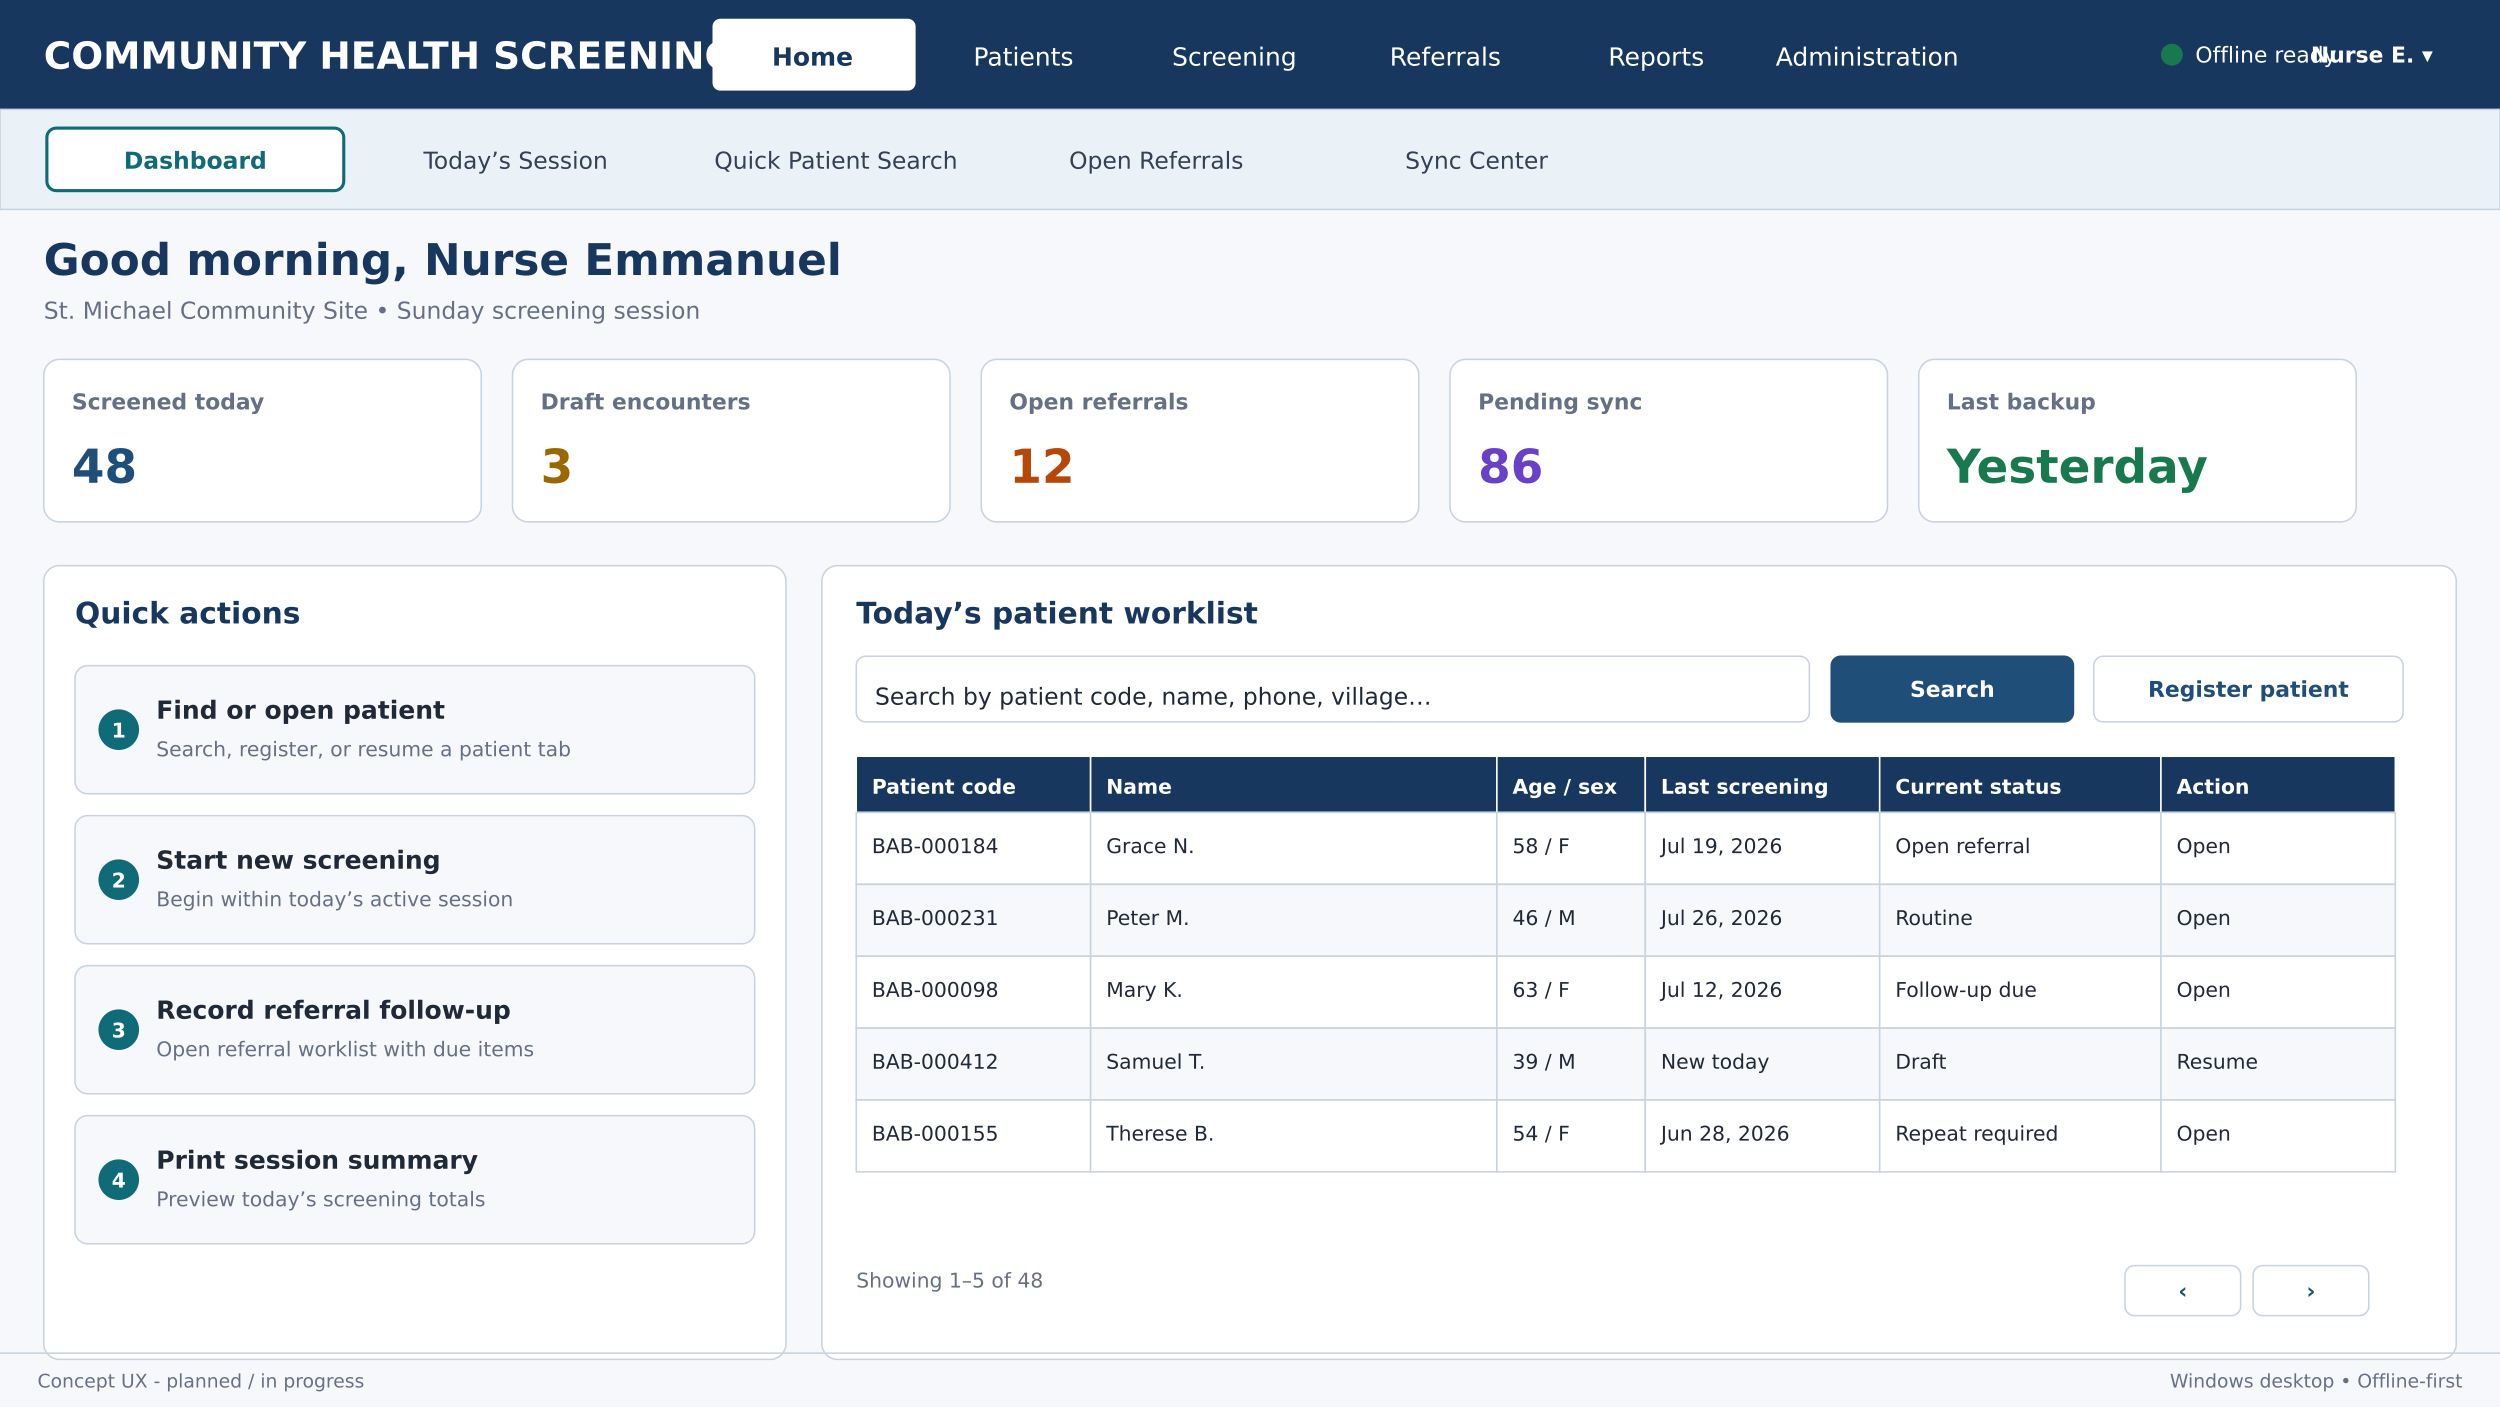
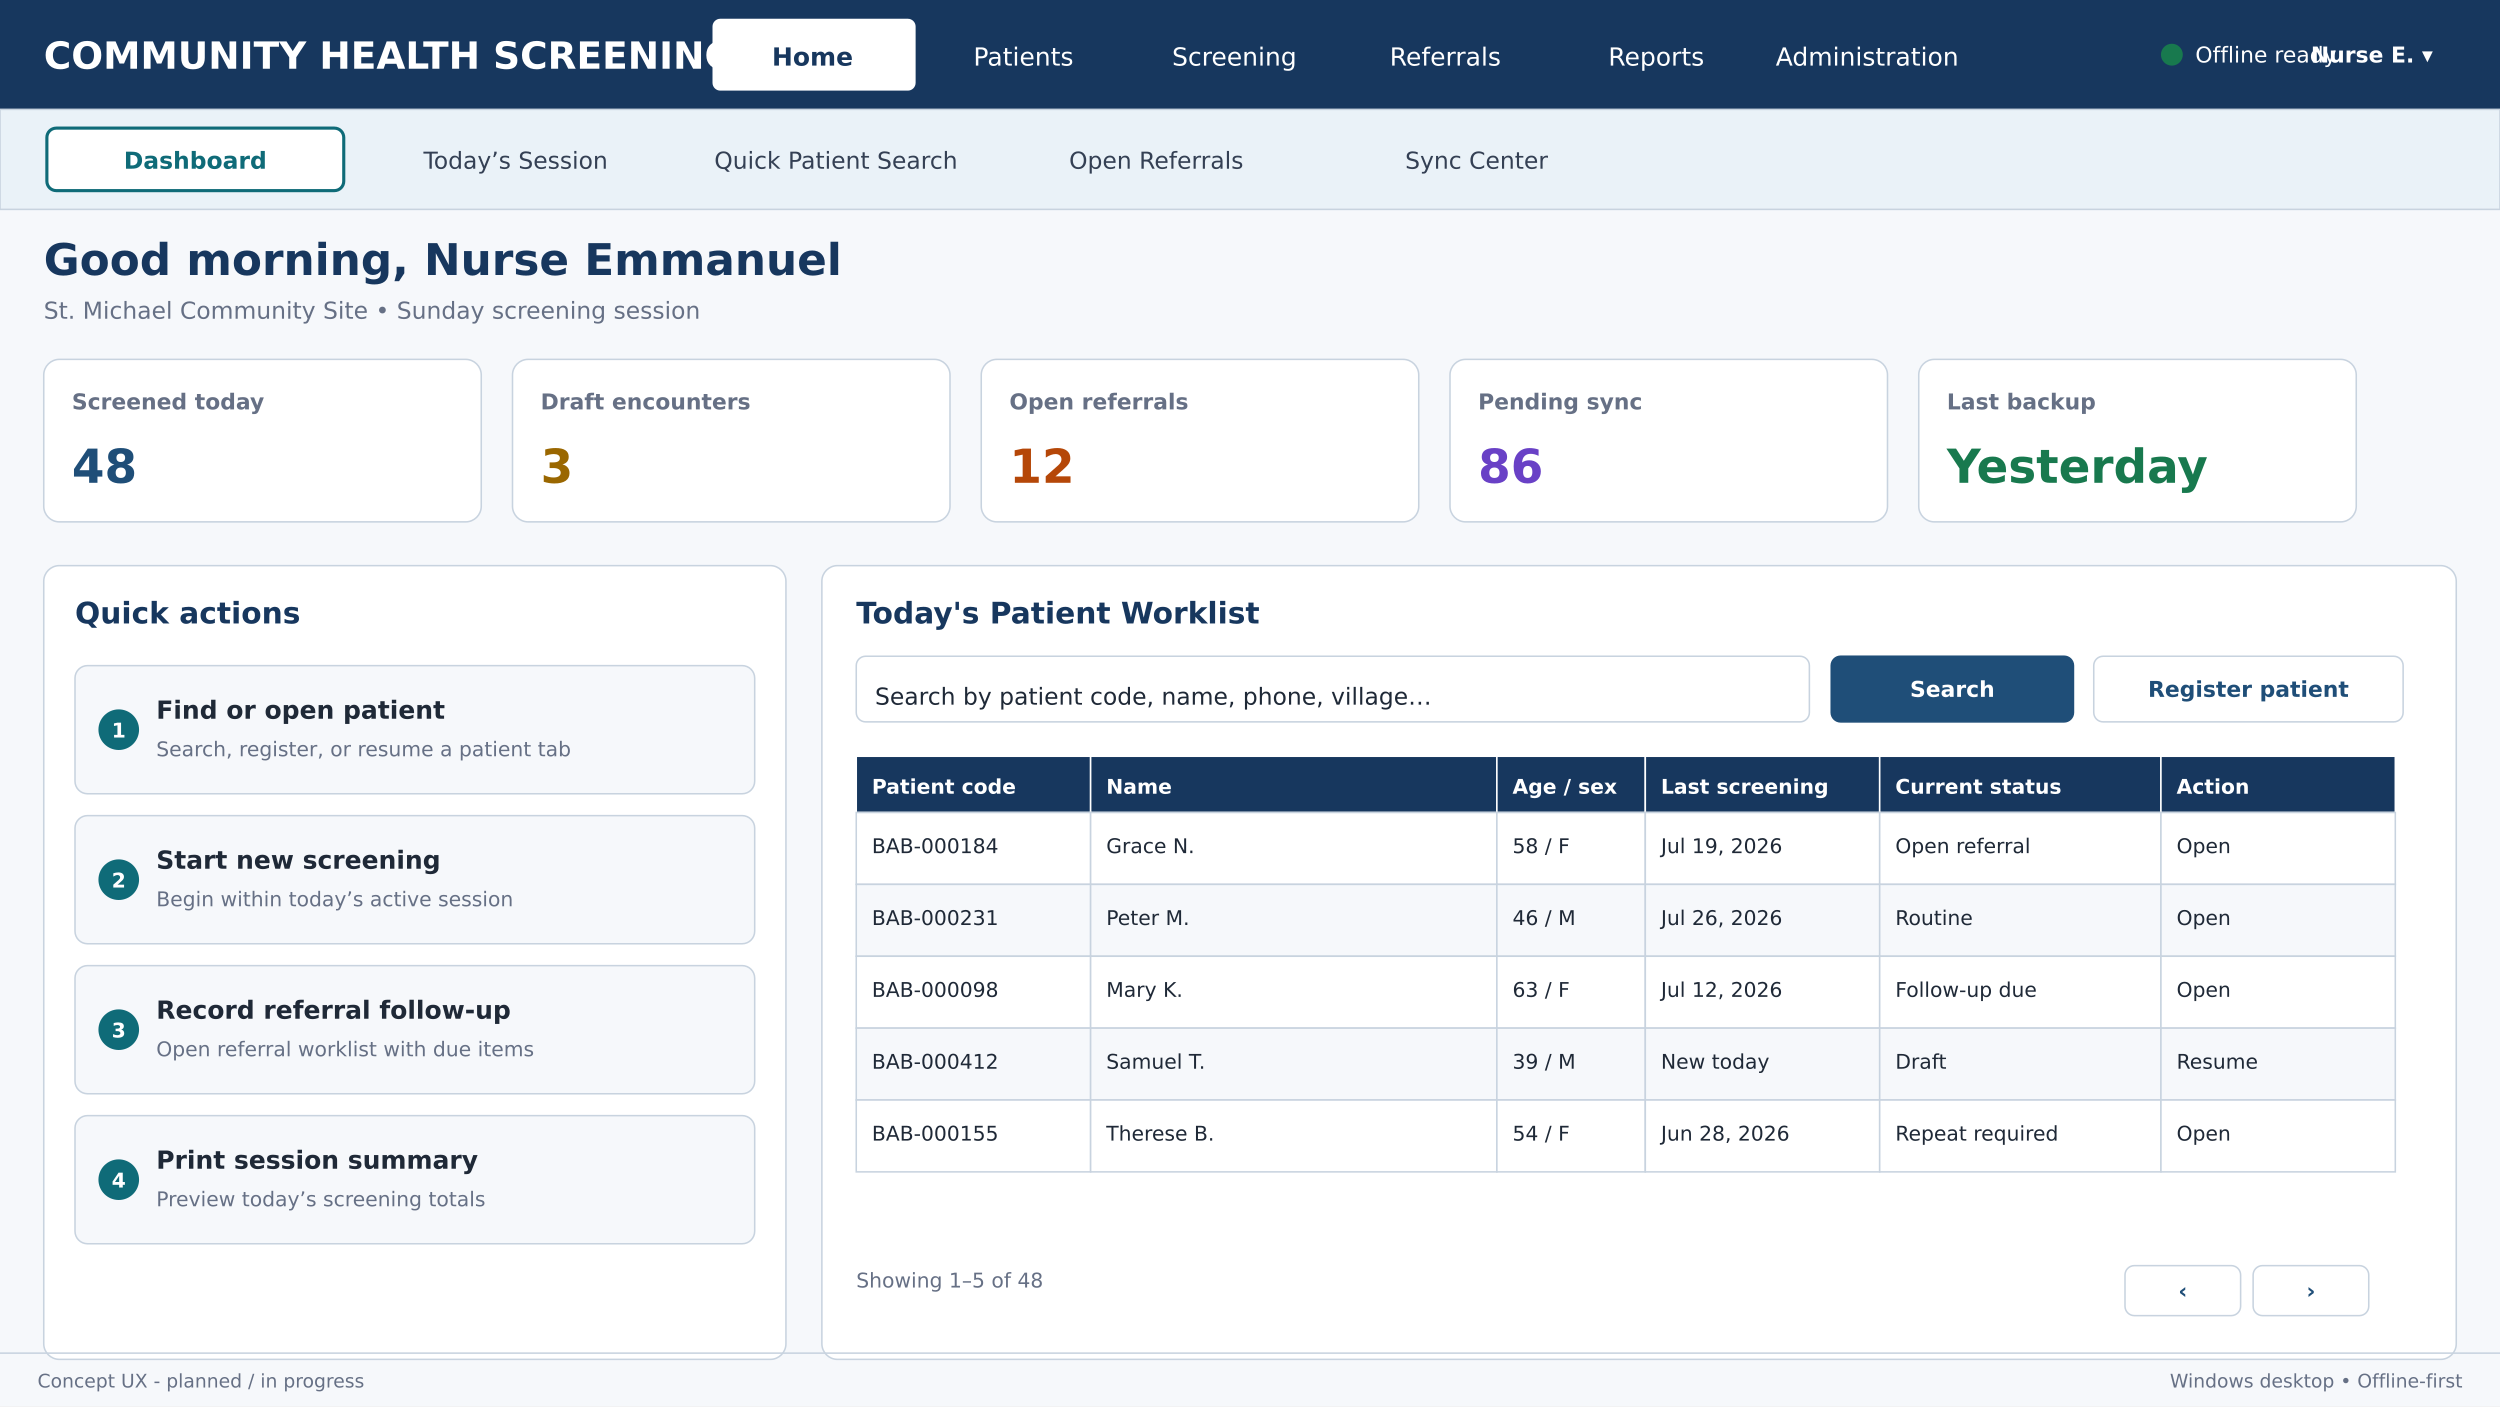
<svg xmlns="http://www.w3.org/2000/svg" baseProfile="full" height="900" version="1.1" viewBox="0 0 1600 900" width="1600">
  <defs />
  <rect fill="#F6F8FB" height="900" rx="0" ry="0" stroke="none" stroke-width="1" width="1600" x="0" y="0" />
  <rect fill="#17375E" height="70" rx="0" ry="0" stroke="none" stroke-width="1" width="1600" x="0" y="0" />
  <text fill="#FFFFFF" font-family="DejaVu Sans" font-size="24" font-style="normal" font-weight="bold" text-anchor="start" x="28" y="44">COMMUNITY HEALTH SCREENING</text>
  <rect fill="#FFFFFF" height="46" rx="5" ry="5" stroke="none" stroke-width="1" width="130" x="456" y="12" />
  <text fill="#17375E" font-family="DejaVu Sans" font-size="16" font-style="normal" font-weight="bold" text-anchor="middle" x="520" y="42">Home</text>
  <text fill="#FFFFFF" font-family="DejaVu Sans" font-size="16" font-style="normal" font-weight="normal" text-anchor="middle" x="655" y="42">Patients</text>
  <text fill="#FFFFFF" font-family="DejaVu Sans" font-size="16" font-style="normal" font-weight="normal" text-anchor="middle" x="790" y="42">Screening</text>
  <text fill="#FFFFFF" font-family="DejaVu Sans" font-size="16" font-style="normal" font-weight="normal" text-anchor="middle" x="925" y="42">Referrals</text>
  <text fill="#FFFFFF" font-family="DejaVu Sans" font-size="16" font-style="normal" font-weight="normal" text-anchor="middle" x="1060" y="42">Reports</text>
  <text fill="#FFFFFF" font-family="DejaVu Sans" font-size="16" font-style="normal" font-weight="normal" text-anchor="middle" x="1195" y="42">Administration</text>
  <circle cx="1390" cy="35" fill="#18794E" r="7" stroke="none" stroke-width="1" />
  <text fill="#FFFFFF" font-family="DejaVu Sans" font-size="14" font-style="normal" font-weight="normal" text-anchor="start" x="1405" y="40">Offline ready</text>
  <text fill="#FFFFFF" font-family="DejaVu Sans" font-size="14" font-style="normal" font-weight="bold" text-anchor="middle" x="1518" y="40">Nurse E. ▾</text>
  <rect fill="#EAF2F8" height="64" rx="0" ry="0" stroke="#C8D3DF" stroke-width="1" width="1600" x="0" y="70" />
  <rect fill="#FFFFFF" height="40" rx="6" ry="6" stroke="#0F6B78" stroke-width="2" width="190" x="30" y="82" />
  <text fill="#0F6B78" font-family="DejaVu Sans" font-size="15" font-style="normal" font-weight="bold" text-anchor="middle" x="125" y="108">Dashboard</text>
  <rect fill="none" height="40" rx="6" ry="6" stroke="none" stroke-width="1" width="190" x="235" y="82" />
  <text fill="#344054" font-family="DejaVu Sans" font-size="15" font-style="normal" font-weight="normal" text-anchor="middle" x="330" y="108">Today’s Session</text>
  <rect fill="none" height="40" rx="6" ry="6" stroke="none" stroke-width="1" width="190" x="440" y="82" />
  <text fill="#344054" font-family="DejaVu Sans" font-size="15" font-style="normal" font-weight="normal" text-anchor="middle" x="535" y="108">Quick Patient Search</text>
  <rect fill="none" height="40" rx="6" ry="6" stroke="none" stroke-width="1" width="190" x="645" y="82" />
  <text fill="#344054" font-family="DejaVu Sans" font-size="15" font-style="normal" font-weight="normal" text-anchor="middle" x="740" y="108">Open Referrals</text>
  <rect fill="none" height="40" rx="6" ry="6" stroke="none" stroke-width="1" width="190" x="850" y="82" />
  <text fill="#344054" font-family="DejaVu Sans" font-size="15" font-style="normal" font-weight="normal" text-anchor="middle" x="945" y="108">Sync Center</text>
  <text fill="#17375E" font-family="DejaVu Sans" font-size="28" font-style="normal" font-weight="bold" text-anchor="start" x="28" y="176">Good morning, Nurse Emmanuel</text>
  <text fill="#667085" font-family="DejaVu Sans" font-size="15" font-style="normal" font-weight="normal" text-anchor="start" x="28" y="204">St. Michael Community Site • Sunday screening session</text>
  <rect fill="#FFFFFF" height="104" rx="10" ry="10" stroke="#C8D3DF" stroke-width="1" width="280" x="28" y="230" />
  <text fill="#667085" font-family="DejaVu Sans" font-size="14" font-style="normal" font-weight="bold" text-anchor="start" x="46" y="262">Screened today</text>
  <text fill="#1F4E78" font-family="DejaVu Sans" font-size="30" font-style="normal" font-weight="bold" text-anchor="start" x="46" y="309">48</text>
  <rect fill="#FFFFFF" height="104" rx="10" ry="10" stroke="#C8D3DF" stroke-width="1" width="280" x="328" y="230" />
  <text fill="#667085" font-family="DejaVu Sans" font-size="14" font-style="normal" font-weight="bold" text-anchor="start" x="346" y="262">Draft encounters</text>
  <text fill="#9A6700" font-family="DejaVu Sans" font-size="30" font-style="normal" font-weight="bold" text-anchor="start" x="346" y="309">3</text>
  <rect fill="#FFFFFF" height="104" rx="10" ry="10" stroke="#C8D3DF" stroke-width="1" width="280" x="628" y="230" />
  <text fill="#667085" font-family="DejaVu Sans" font-size="14" font-style="normal" font-weight="bold" text-anchor="start" x="646" y="262">Open referrals</text>
  <text fill="#B54708" font-family="DejaVu Sans" font-size="30" font-style="normal" font-weight="bold" text-anchor="start" x="646" y="309">12</text>
  <rect fill="#FFFFFF" height="104" rx="10" ry="10" stroke="#C8D3DF" stroke-width="1" width="280" x="928" y="230" />
  <text fill="#667085" font-family="DejaVu Sans" font-size="14" font-style="normal" font-weight="bold" text-anchor="start" x="946" y="262">Pending sync</text>
  <text fill="#6941C6" font-family="DejaVu Sans" font-size="30" font-style="normal" font-weight="bold" text-anchor="start" x="946" y="309">86</text>
  <rect fill="#FFFFFF" height="104" rx="10" ry="10" stroke="#C8D3DF" stroke-width="1" width="280" x="1228" y="230" />
  <text fill="#667085" font-family="DejaVu Sans" font-size="14" font-style="normal" font-weight="bold" text-anchor="start" x="1246" y="262">Last backup</text>
  <text fill="#18794E" font-family="DejaVu Sans" font-size="30" font-style="normal" font-weight="bold" text-anchor="start" x="1246" y="309">Yesterday</text>
  <rect fill="#FFFFFF" height="508" rx="10" ry="10" stroke="#C8D3DF" stroke-width="1" width="475" x="28" y="362" />
  <text fill="#17375E" font-family="DejaVu Sans" font-size="19" font-style="normal" font-weight="bold" text-anchor="start" x="48" y="399">Quick actions</text>
  <rect fill="#F6F8FB" height="82" rx="8" ry="8" stroke="#C8D3DF" stroke-width="1" width="435" x="48" y="426" />
  <circle cx="76" cy="467" fill="#0F6B78" r="13" stroke="none" stroke-width="1" />
  <text fill="#FFFFFF" font-family="DejaVu Sans" font-size="13" font-style="normal" font-weight="bold" text-anchor="middle" x="76" y="472">1</text>
  <text fill="#1F2937" font-family="DejaVu Sans" font-size="16" font-style="normal" font-weight="bold" text-anchor="start" x="100" y="460">Find or open patient</text>
  <text fill="#667085" font-family="DejaVu Sans" font-size="13" font-style="normal" font-weight="normal" text-anchor="start" x="100" y="484">Search, register, or resume a patient tab</text>
  <rect fill="#F6F8FB" height="82" rx="8" ry="8" stroke="#C8D3DF" stroke-width="1" width="435" x="48" y="522" />
  <circle cx="76" cy="563" fill="#0F6B78" r="13" stroke="none" stroke-width="1" />
  <text fill="#FFFFFF" font-family="DejaVu Sans" font-size="13" font-style="normal" font-weight="bold" text-anchor="middle" x="76" y="568">2</text>
  <text fill="#1F2937" font-family="DejaVu Sans" font-size="16" font-style="normal" font-weight="bold" text-anchor="start" x="100" y="556">Start new screening</text>
  <text fill="#667085" font-family="DejaVu Sans" font-size="13" font-style="normal" font-weight="normal" text-anchor="start" x="100" y="580">Begin within today’s active session</text>
  <rect fill="#F6F8FB" height="82" rx="8" ry="8" stroke="#C8D3DF" stroke-width="1" width="435" x="48" y="618" />
  <circle cx="76" cy="659" fill="#0F6B78" r="13" stroke="none" stroke-width="1" />
  <text fill="#FFFFFF" font-family="DejaVu Sans" font-size="13" font-style="normal" font-weight="bold" text-anchor="middle" x="76" y="664">3</text>
  <text fill="#1F2937" font-family="DejaVu Sans" font-size="16" font-style="normal" font-weight="bold" text-anchor="start" x="100" y="652">Record referral follow-up</text>
  <text fill="#667085" font-family="DejaVu Sans" font-size="13" font-style="normal" font-weight="normal" text-anchor="start" x="100" y="676">Open referral worklist with due items</text>
  <rect fill="#F6F8FB" height="82" rx="8" ry="8" stroke="#C8D3DF" stroke-width="1" width="435" x="48" y="714" />
  <circle cx="76" cy="755" fill="#0F6B78" r="13" stroke="none" stroke-width="1" />
  <text fill="#FFFFFF" font-family="DejaVu Sans" font-size="13" font-style="normal" font-weight="bold" text-anchor="middle" x="76" y="760">4</text>
  <text fill="#1F2937" font-family="DejaVu Sans" font-size="16" font-style="normal" font-weight="bold" text-anchor="start" x="100" y="748">Print session summary</text>
  <text fill="#667085" font-family="DejaVu Sans" font-size="13" font-style="normal" font-weight="normal" text-anchor="start" x="100" y="772">Preview today’s screening totals</text>
  <rect fill="#FFFFFF" height="508" rx="10" ry="10" stroke="#C8D3DF" stroke-width="1" width="1046" x="526" y="362" />
-   <text fill="#17375E" font-family="DejaVu Sans" font-size="19" font-style="normal" font-weight="bold" text-anchor="start" x="548" y="399">Today’s patient worklist</text>
+   <text fill="#17375E" font-family="DejaVu Sans" font-size="19" font-style="normal" font-weight="bold" text-anchor="start" x="548" y="399">Today's Patient Worklist</text>
  <text fill="#344054" font-family="DejaVu Sans" font-size="13" font-style="normal" font-weight="bold" text-anchor="start" x="548" y="412" />
  <rect fill="#FFFFFF" height="42" rx="6" ry="6" stroke="#C8D3DF" stroke-width="1" width="610" x="548" y="420" />
  <text fill="#1F2937" font-family="DejaVu Sans" font-size="15" font-style="normal" font-weight="normal" text-anchor="start" x="560" y="451">Search by patient code, name, phone, village…</text>
  <rect fill="#1F4E78" height="42" rx="6" ry="6" stroke="#1F4E78" stroke-width="1" width="155" x="1172" y="420" />
  <text fill="#FFFFFF" font-family="DejaVu Sans" font-size="14" font-style="normal" font-weight="bold" text-anchor="middle" x="1249.5" y="446.0">Search</text>
  <rect fill="#FFFFFF" height="42" rx="6" ry="6" stroke="#C8D3DF" stroke-width="1" width="198" x="1340" y="420" />
  <text fill="#1F4E78" font-family="DejaVu Sans" font-size="14" font-style="normal" font-weight="bold" text-anchor="middle" x="1439.0" y="446.0">Register patient</text>
  <rect fill="#17375E" height="36" rx="0" ry="0" stroke="#FFFFFF" stroke-width="1" width="150" x="548" y="484" />
  <text fill="#FFFFFF" font-family="DejaVu Sans" font-size="13" font-style="normal" font-weight="bold" text-anchor="start" x="558" y="508">Patient code</text>
  <rect fill="#17375E" height="36" rx="0" ry="0" stroke="#FFFFFF" stroke-width="1" width="260" x="698" y="484" />
  <text fill="#FFFFFF" font-family="DejaVu Sans" font-size="13" font-style="normal" font-weight="bold" text-anchor="start" x="708" y="508">Name</text>
  <rect fill="#17375E" height="36" rx="0" ry="0" stroke="#FFFFFF" stroke-width="1" width="95" x="958" y="484" />
  <text fill="#FFFFFF" font-family="DejaVu Sans" font-size="13" font-style="normal" font-weight="bold" text-anchor="start" x="968" y="508">Age / sex</text>
  <rect fill="#17375E" height="36" rx="0" ry="0" stroke="#FFFFFF" stroke-width="1" width="150" x="1053" y="484" />
  <text fill="#FFFFFF" font-family="DejaVu Sans" font-size="13" font-style="normal" font-weight="bold" text-anchor="start" x="1063" y="508">Last screening</text>
  <rect fill="#17375E" height="36" rx="0" ry="0" stroke="#FFFFFF" stroke-width="1" width="180" x="1203" y="484" />
  <text fill="#FFFFFF" font-family="DejaVu Sans" font-size="13" font-style="normal" font-weight="bold" text-anchor="start" x="1213" y="508">Current status</text>
  <rect fill="#17375E" height="36" rx="0" ry="0" stroke="#FFFFFF" stroke-width="1" width="150" x="1383" y="484" />
  <text fill="#FFFFFF" font-family="DejaVu Sans" font-size="13" font-style="normal" font-weight="bold" text-anchor="start" x="1393" y="508">Action</text>
  <rect fill="#FFFFFF" height="46" rx="0" ry="0" stroke="#C8D3DF" stroke-width="1" width="150" x="548" y="520" />
  <text fill="#1F2937" font-family="DejaVu Sans" font-size="13" font-style="normal" font-weight="normal" text-anchor="start" x="558" y="546">BAB-000184</text>
  <rect fill="#FFFFFF" height="46" rx="0" ry="0" stroke="#C8D3DF" stroke-width="1" width="260" x="698" y="520" />
  <text fill="#1F2937" font-family="DejaVu Sans" font-size="13" font-style="normal" font-weight="normal" text-anchor="start" x="708" y="546">Grace N.</text>
  <rect fill="#FFFFFF" height="46" rx="0" ry="0" stroke="#C8D3DF" stroke-width="1" width="95" x="958" y="520" />
  <text fill="#1F2937" font-family="DejaVu Sans" font-size="13" font-style="normal" font-weight="normal" text-anchor="start" x="968" y="546">58 / F</text>
  <rect fill="#FFFFFF" height="46" rx="0" ry="0" stroke="#C8D3DF" stroke-width="1" width="150" x="1053" y="520" />
  <text fill="#1F2937" font-family="DejaVu Sans" font-size="13" font-style="normal" font-weight="normal" text-anchor="start" x="1063" y="546">Jul 19, 2026</text>
  <rect fill="#FFFFFF" height="46" rx="0" ry="0" stroke="#C8D3DF" stroke-width="1" width="180" x="1203" y="520" />
  <text fill="#1F2937" font-family="DejaVu Sans" font-size="13" font-style="normal" font-weight="normal" text-anchor="start" x="1213" y="546">Open referral</text>
  <rect fill="#FFFFFF" height="46" rx="0" ry="0" stroke="#C8D3DF" stroke-width="1" width="150" x="1383" y="520" />
  <text fill="#1F2937" font-family="DejaVu Sans" font-size="13" font-style="normal" font-weight="normal" text-anchor="start" x="1393" y="546">Open</text>
  <rect fill="#F6F8FB" height="46" rx="0" ry="0" stroke="#C8D3DF" stroke-width="1" width="150" x="548" y="566" />
  <text fill="#1F2937" font-family="DejaVu Sans" font-size="13" font-style="normal" font-weight="normal" text-anchor="start" x="558" y="592">BAB-000231</text>
  <rect fill="#F6F8FB" height="46" rx="0" ry="0" stroke="#C8D3DF" stroke-width="1" width="260" x="698" y="566" />
  <text fill="#1F2937" font-family="DejaVu Sans" font-size="13" font-style="normal" font-weight="normal" text-anchor="start" x="708" y="592">Peter M.</text>
  <rect fill="#F6F8FB" height="46" rx="0" ry="0" stroke="#C8D3DF" stroke-width="1" width="95" x="958" y="566" />
  <text fill="#1F2937" font-family="DejaVu Sans" font-size="13" font-style="normal" font-weight="normal" text-anchor="start" x="968" y="592">46 / M</text>
  <rect fill="#F6F8FB" height="46" rx="0" ry="0" stroke="#C8D3DF" stroke-width="1" width="150" x="1053" y="566" />
  <text fill="#1F2937" font-family="DejaVu Sans" font-size="13" font-style="normal" font-weight="normal" text-anchor="start" x="1063" y="592">Jul 26, 2026</text>
  <rect fill="#F6F8FB" height="46" rx="0" ry="0" stroke="#C8D3DF" stroke-width="1" width="180" x="1203" y="566" />
  <text fill="#1F2937" font-family="DejaVu Sans" font-size="13" font-style="normal" font-weight="normal" text-anchor="start" x="1213" y="592">Routine</text>
  <rect fill="#F6F8FB" height="46" rx="0" ry="0" stroke="#C8D3DF" stroke-width="1" width="150" x="1383" y="566" />
  <text fill="#1F2937" font-family="DejaVu Sans" font-size="13" font-style="normal" font-weight="normal" text-anchor="start" x="1393" y="592">Open</text>
  <rect fill="#FFFFFF" height="46" rx="0" ry="0" stroke="#C8D3DF" stroke-width="1" width="150" x="548" y="612" />
  <text fill="#1F2937" font-family="DejaVu Sans" font-size="13" font-style="normal" font-weight="normal" text-anchor="start" x="558" y="638">BAB-000098</text>
  <rect fill="#FFFFFF" height="46" rx="0" ry="0" stroke="#C8D3DF" stroke-width="1" width="260" x="698" y="612" />
  <text fill="#1F2937" font-family="DejaVu Sans" font-size="13" font-style="normal" font-weight="normal" text-anchor="start" x="708" y="638">Mary K.</text>
  <rect fill="#FFFFFF" height="46" rx="0" ry="0" stroke="#C8D3DF" stroke-width="1" width="95" x="958" y="612" />
  <text fill="#1F2937" font-family="DejaVu Sans" font-size="13" font-style="normal" font-weight="normal" text-anchor="start" x="968" y="638">63 / F</text>
  <rect fill="#FFFFFF" height="46" rx="0" ry="0" stroke="#C8D3DF" stroke-width="1" width="150" x="1053" y="612" />
  <text fill="#1F2937" font-family="DejaVu Sans" font-size="13" font-style="normal" font-weight="normal" text-anchor="start" x="1063" y="638">Jul 12, 2026</text>
  <rect fill="#FFFFFF" height="46" rx="0" ry="0" stroke="#C8D3DF" stroke-width="1" width="180" x="1203" y="612" />
  <text fill="#1F2937" font-family="DejaVu Sans" font-size="13" font-style="normal" font-weight="normal" text-anchor="start" x="1213" y="638">Follow-up due</text>
  <rect fill="#FFFFFF" height="46" rx="0" ry="0" stroke="#C8D3DF" stroke-width="1" width="150" x="1383" y="612" />
  <text fill="#1F2937" font-family="DejaVu Sans" font-size="13" font-style="normal" font-weight="normal" text-anchor="start" x="1393" y="638">Open</text>
  <rect fill="#F6F8FB" height="46" rx="0" ry="0" stroke="#C8D3DF" stroke-width="1" width="150" x="548" y="658" />
  <text fill="#1F2937" font-family="DejaVu Sans" font-size="13" font-style="normal" font-weight="normal" text-anchor="start" x="558" y="684">BAB-000412</text>
  <rect fill="#F6F8FB" height="46" rx="0" ry="0" stroke="#C8D3DF" stroke-width="1" width="260" x="698" y="658" />
  <text fill="#1F2937" font-family="DejaVu Sans" font-size="13" font-style="normal" font-weight="normal" text-anchor="start" x="708" y="684">Samuel T.</text>
  <rect fill="#F6F8FB" height="46" rx="0" ry="0" stroke="#C8D3DF" stroke-width="1" width="95" x="958" y="658" />
  <text fill="#1F2937" font-family="DejaVu Sans" font-size="13" font-style="normal" font-weight="normal" text-anchor="start" x="968" y="684">39 / M</text>
  <rect fill="#F6F8FB" height="46" rx="0" ry="0" stroke="#C8D3DF" stroke-width="1" width="150" x="1053" y="658" />
  <text fill="#1F2937" font-family="DejaVu Sans" font-size="13" font-style="normal" font-weight="normal" text-anchor="start" x="1063" y="684">New today</text>
  <rect fill="#F6F8FB" height="46" rx="0" ry="0" stroke="#C8D3DF" stroke-width="1" width="180" x="1203" y="658" />
  <text fill="#1F2937" font-family="DejaVu Sans" font-size="13" font-style="normal" font-weight="normal" text-anchor="start" x="1213" y="684">Draft</text>
  <rect fill="#F6F8FB" height="46" rx="0" ry="0" stroke="#C8D3DF" stroke-width="1" width="150" x="1383" y="658" />
  <text fill="#1F2937" font-family="DejaVu Sans" font-size="13" font-style="normal" font-weight="normal" text-anchor="start" x="1393" y="684">Resume</text>
  <rect fill="#FFFFFF" height="46" rx="0" ry="0" stroke="#C8D3DF" stroke-width="1" width="150" x="548" y="704" />
  <text fill="#1F2937" font-family="DejaVu Sans" font-size="13" font-style="normal" font-weight="normal" text-anchor="start" x="558" y="730">BAB-000155</text>
  <rect fill="#FFFFFF" height="46" rx="0" ry="0" stroke="#C8D3DF" stroke-width="1" width="260" x="698" y="704" />
  <text fill="#1F2937" font-family="DejaVu Sans" font-size="13" font-style="normal" font-weight="normal" text-anchor="start" x="708" y="730">Therese B.</text>
  <rect fill="#FFFFFF" height="46" rx="0" ry="0" stroke="#C8D3DF" stroke-width="1" width="95" x="958" y="704" />
  <text fill="#1F2937" font-family="DejaVu Sans" font-size="13" font-style="normal" font-weight="normal" text-anchor="start" x="968" y="730">54 / F</text>
  <rect fill="#FFFFFF" height="46" rx="0" ry="0" stroke="#C8D3DF" stroke-width="1" width="150" x="1053" y="704" />
  <text fill="#1F2937" font-family="DejaVu Sans" font-size="13" font-style="normal" font-weight="normal" text-anchor="start" x="1063" y="730">Jun 28, 2026</text>
  <rect fill="#FFFFFF" height="46" rx="0" ry="0" stroke="#C8D3DF" stroke-width="1" width="180" x="1203" y="704" />
  <text fill="#1F2937" font-family="DejaVu Sans" font-size="13" font-style="normal" font-weight="normal" text-anchor="start" x="1213" y="730">Repeat required</text>
  <rect fill="#FFFFFF" height="46" rx="0" ry="0" stroke="#C8D3DF" stroke-width="1" width="150" x="1383" y="704" />
  <text fill="#1F2937" font-family="DejaVu Sans" font-size="13" font-style="normal" font-weight="normal" text-anchor="start" x="1393" y="730">Open</text>
  <text fill="#667085" font-family="DejaVu Sans" font-size="13" font-style="normal" font-weight="normal" text-anchor="start" x="548" y="824">Showing 1–5 of 48</text>
  <rect fill="#FFFFFF" height="32" rx="6" ry="6" stroke="#C8D3DF" stroke-width="1" width="74" x="1360" y="810" />
  <text fill="#1F4E78" font-family="DejaVu Sans" font-size="14" font-style="normal" font-weight="bold" text-anchor="middle" x="1397.0" y="831.0">‹</text>
  <rect fill="#FFFFFF" height="32" rx="6" ry="6" stroke="#C8D3DF" stroke-width="1" width="74" x="1442" y="810" />
  <text fill="#1F4E78" font-family="DejaVu Sans" font-size="14" font-style="normal" font-weight="bold" text-anchor="middle" x="1479.0" y="831.0">›</text>
  <line stroke="#C8D3DF" stroke-width="1" x1="0" x2="1600" y1="866" y2="866" />
  <text fill="#667085" font-family="DejaVu Sans" font-size="12" font-style="normal" font-weight="normal" text-anchor="start" x="24" y="888">Concept UX - planned / in progress</text>
  <text fill="#667085" font-family="DejaVu Sans" font-size="12" font-style="normal" font-weight="normal" text-anchor="end" x="1576" y="888">Windows desktop • Offline-first</text>
</svg>
